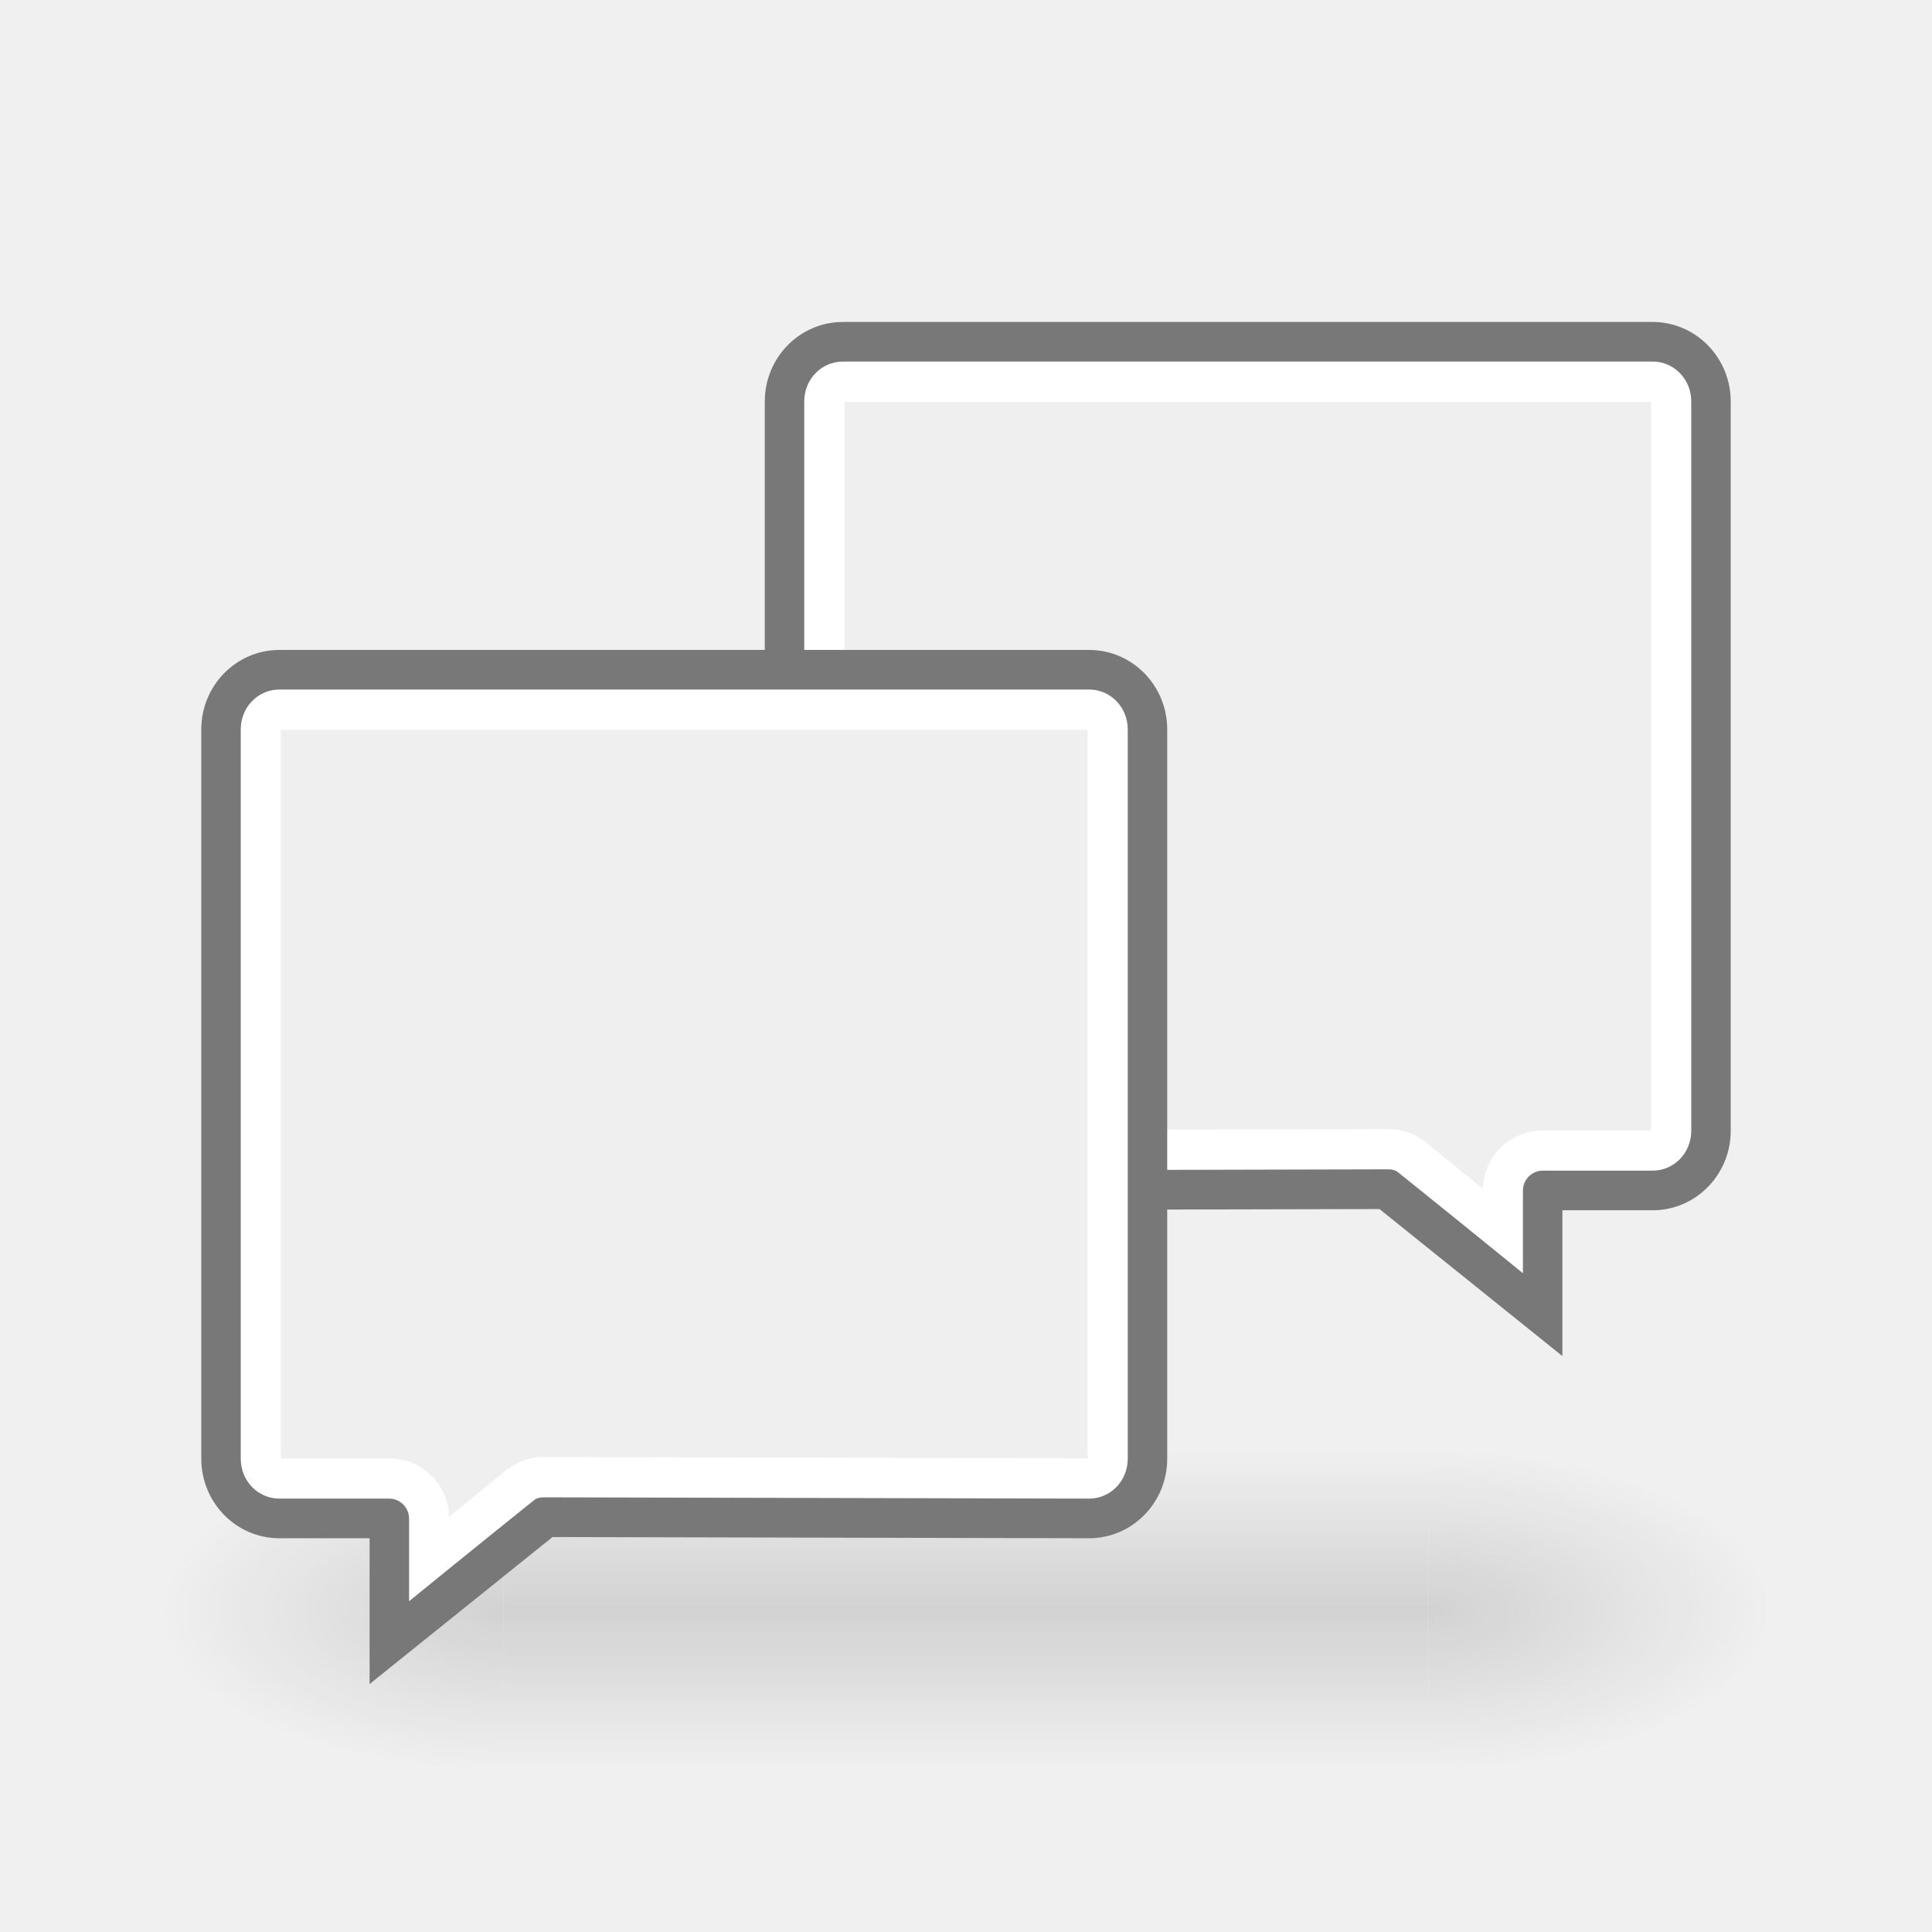
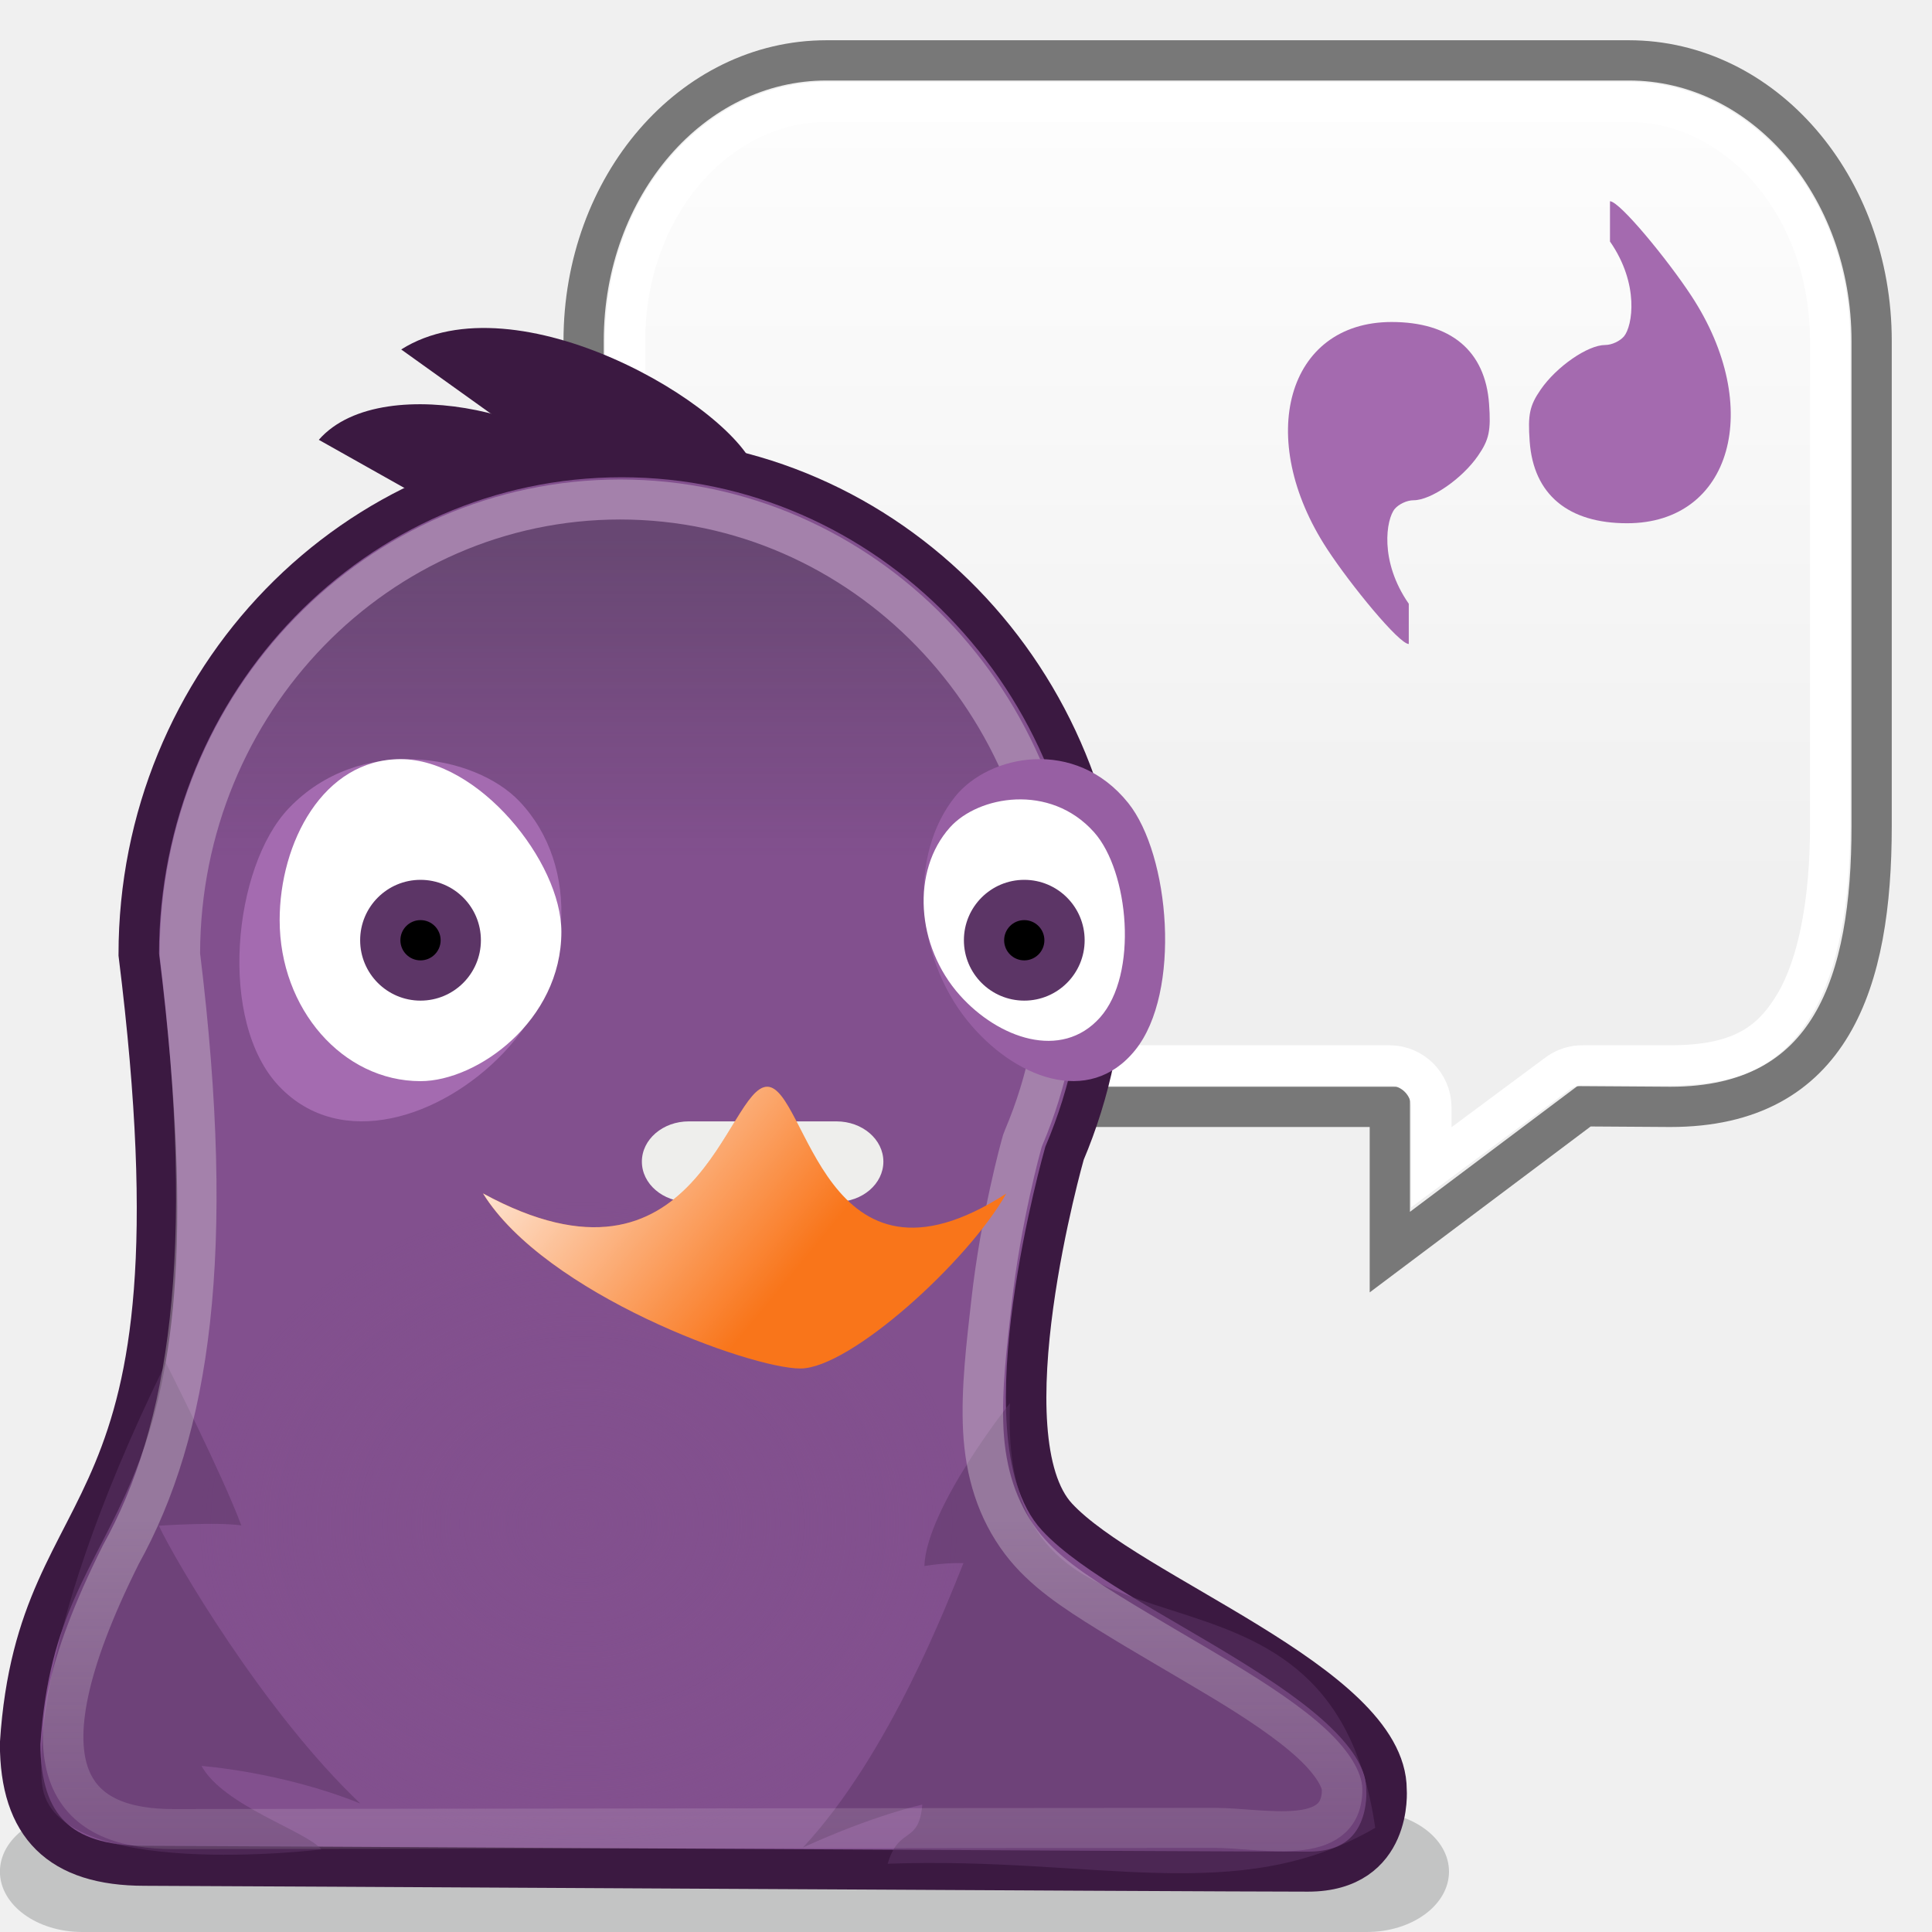
<svg xmlns="http://www.w3.org/2000/svg" xmlns:xlink="http://www.w3.org/1999/xlink" width="48px" height="48px" id="svg4345">
  <defs id="defs4347">
+     <linearGradient id="linearGradient6563">
+       <stop style="stop-color:white;stop-opacity:1;" offset="0" id="stop6565" />
+       <stop style="stop-color:white;stop-opacity:0;" offset="1" id="stop6567" />
+     </linearGradient>
+     <linearGradient id="linearGradient6537">
+       <stop style="stop-color:white;stop-opacity:1;" offset="0" id="stop6539" />
+       <stop style="stop-color:white;stop-opacity:0;" offset="1" id="stop6541" />
+     </linearGradient>
+     <linearGradient id="linearGradient6506">
+       <stop style="stop-color:#eeeeec;stop-opacity:1;" offset="0" id="stop6508" />
+       <stop style="stop-color:#eeeeec;stop-opacity:0;" offset="1" id="stop6510" />
+     </linearGradient>
+     <linearGradient id="linearGradient6493">
+       <stop style="stop-color:#eeeeec;stop-opacity:1;" offset="0" id="stop6495" />
+       <stop style="stop-color:#eeeeec;stop-opacity:0;" offset="1" id="stop6497" />
+     </linearGradient>
+     <linearGradient id="linearGradient5304">
+       <stop style="stop-color:#2e3436;stop-opacity:1;" offset="0" id="stop5306" />
+       <stop style="stop-color:#2e3436;stop-opacity:0;" offset="1" id="stop5308" />
+     </linearGradient>
+     <linearGradient id="linearGradient5280">
+       <stop style="stop-color:#82508e;stop-opacity:1;" offset="0" id="stop5282" />
+       <stop style="stop-color:#82508e;stop-opacity:0;" offset="1" id="stop5284" />
+     </linearGradient>
    <linearGradient id="linearGradient2804">
      <stop style="stop-color:black;stop-opacity:0;" offset="0" id="stop2806" />
      <stop id="stop2812" offset="0.5" style="stop-color:black;stop-opacity:1;" />
      <stop style="stop-color:black;stop-opacity:0;" offset="1" id="stop2808" />
-     </linearGradient>
-     <linearGradient xlink:href="#linearGradient2804" id="linearGradient1516" gradientUnits="userSpaceOnUse" x1="21.875" y1="48.001" x2="21.875" y2="40" />
-     <radialGradient xlink:href="#linearGradient2781" id="radialGradient1514" gradientUnits="userSpaceOnUse" gradientTransform="matrix(2,0,0,0.8,36,8.8)" cx="1" cy="44" fx="1" fy="44" r="5" />
-     <linearGradient id="linearGradient2781">
-       <stop style="stop-color:black;stop-opacity:1;" offset="0" id="stop2783" />
-       <stop style="stop-color:black;stop-opacity:0;" offset="1" id="stop2785" />
-     </linearGradient>
-     <radialGradient xlink:href="#linearGradient2781" id="radialGradient1512" gradientUnits="userSpaceOnUse" gradientTransform="matrix(2,0,0,0.8,-13,-79.2)" cx="1" cy="44" fx="1" fy="44" r="5" />
-     <linearGradient id="linearGradient5235">
-       <stop style="stop-color:#2e3436;stop-opacity:1;" offset="0" id="stop5237" />
-       <stop style="stop-color:#2e3436;stop-opacity:0;" offset="1" id="stop5239" />
    </linearGradient>
    <radialGradient xlink:href="#linearGradient25546" id="radialGradient25572" gradientUnits="userSpaceOnUse" gradientTransform="matrix(1,0,0,0.994693,0,4.16407e-2)" cx="7.884" cy="1.51" fx="7.884" fy="1.51" r="8.488" />
    <radialGradient xlink:href="#linearGradient25546" id="radialGradient25568" gradientUnits="userSpaceOnUse" gradientTransform="matrix(1,0,0,0.994693,0,4.16407e-2)" cx="7.884" cy="0.145" fx="7.884" fy="0.145" r="8.488" />
    <linearGradient id="linearGradient25546">
      <stop style="stop-color:white;stop-opacity:1;" offset="0" id="stop25548" />
      <stop style="stop-color:white;stop-opacity:0;" offset="1" id="stop25550" />
    </linearGradient>
    <radialGradient xlink:href="#linearGradient25546" id="radialGradient25554" cx="7.884" cy="2.624" fx="7.884" fy="2.624" r="8.488" gradientTransform="matrix(1.131317,0,0,1.125313,-1.035262,-0.301139)" gradientUnits="userSpaceOnUse" />
    <linearGradient id="linearGradient3800">
      <stop style="stop-color:#f4d9b1;stop-opacity:1;" offset="0" id="stop3802" />
      <stop style="stop-color:#df9725;stop-opacity:1;" offset="1" id="stop3804" />
    </linearGradient>
-     <linearGradient id="linearGradient3816">
-       <stop style="stop-color:#000000;stop-opacity:1;" offset="0" id="stop3818" />
-       <stop style="stop-color:#000000;stop-opacity:0;" offset="1" id="stop3820" />
-     </linearGradient>
-     <radialGradient xlink:href="#linearGradient3816" id="radialGradient4179" gradientUnits="userSpaceOnUse" cx="31.113" cy="19.009" fx="31.113" fy="19.009" r="8.662" />
-     <radialGradient xlink:href="#linearGradient5235" id="radialGradient5241" cx="23.235" cy="40.689" fx="23.235" fy="40.689" r="16.957" gradientTransform="matrix(1,0,0,0.133183,0,35.2699)" gradientUnits="userSpaceOnUse" />
+     <radialGradient xlink:href="#linearGradient5280" id="radialGradient5286" cx="15.005" cy="39.809" fx="15.005" fy="39.809" r="9.723" gradientTransform="matrix(1,0,0,0.732283,0,10.65742)" gradientUnits="userSpaceOnUse" />
+     <linearGradient xlink:href="#linearGradient5304" id="linearGradient5310" x1="12.606" y1="15.069" x2="12.606" y2="23.044" gradientUnits="userSpaceOnUse" />
+     <linearGradient xlink:href="#linearGradient6493" id="linearGradient6499" x1="3.311" y1="43.5" x2="5.692" y2="43.5" gradientUnits="userSpaceOnUse" />
+     <linearGradient xlink:href="#linearGradient6506" id="linearGradient6512" x1="15.646" y1="39.743" x2="15.646" y2="53.502" gradientUnits="userSpaceOnUse" />
+     <linearGradient xlink:href="#linearGradient6537" id="linearGradient6543" x1="30.5" y1="0.034" x2="30.5" y2="23.559" gradientUnits="userSpaceOnUse" />
+     <linearGradient xlink:href="#linearGradient6563" id="linearGradient6569" x1="-1.684" y1="39.902" x2="5.537" y2="44.272" gradientUnits="userSpaceOnUse" />
+     <linearGradient xlink:href="#linearGradient6563" id="linearGradient6573" gradientUnits="userSpaceOnUse" x1="12.013" y1="38.95" x2="5.537" y2="44.272" />
  </defs>
  <g id="layer1">
-     <g id="g1504" style="opacity:0.127" transform="matrix(0.851064,0,0,0.999995,3.148928,-3.9998)">
-       <rect transform="scale(-1,-1)" y="-48" x="-11" height="8" width="10" id="rect1506" style="opacity:1;color:black;fill:url(#radialGradient1512);fill-opacity:1;fill-rule:nonzero;stroke:none;stroke-width:1;stroke-linecap:square;stroke-linejoin:round;marker:none;marker-start:none;marker-mid:none;marker-end:none;stroke-miterlimit:4;stroke-dasharray:none;stroke-dashoffset:1.2;stroke-opacity:1;visibility:visible;display:inline;overflow:visible" />
-       <rect y="40" x="38" height="8" width="10" id="rect1508" style="opacity:1;color:black;fill:url(#radialGradient1514);fill-opacity:1;fill-rule:nonzero;stroke:none;stroke-width:1;stroke-linecap:square;stroke-linejoin:round;marker:none;marker-start:none;marker-mid:none;marker-end:none;stroke-miterlimit:4;stroke-dasharray:none;stroke-dashoffset:1.2;stroke-opacity:1;visibility:visible;display:inline;overflow:visible" />
-       <rect y="40" x="11" height="8" width="27" id="rect1510" style="opacity:1;color:black;fill:url(#linearGradient1516);fill-opacity:1;fill-rule:nonzero;stroke:none;stroke-width:1;stroke-linecap:square;stroke-linejoin:round;marker:none;marker-start:none;marker-mid:none;marker-end:none;stroke-miterlimit:4;stroke-dasharray:none;stroke-dashoffset:1.2;stroke-opacity:1;visibility:visible;display:inline;overflow:visible" />
-     </g>
-     <path style="opacity:0.528;fill:url(#radialGradient5241);fill-opacity:1;stroke:none;stroke-width:1;stroke-miterlimit:4;stroke-dasharray:none;stroke-opacity:1" id="path4340" d="M 40.192 40.689 A 16.957 2.258 0 1 1  6.278,40.689 A 16.957 2.258 0 1 1  40.192 40.689 z" transform="matrix(1.208941,0,0,1.980928,3.410841,15.87176)" />
-     <path style="opacity:1;fill:#efefef;fill-opacity:1;stroke:#787878;stroke-width:0.955;stroke-miterlimit:4;stroke-dasharray:none;stroke-opacity:1" d="M 2.875,7.5 C 2.121,7.5 1.5,8.127 1.5,8.906 L 1.5,15.719 L 1.5,18.469 L 1.5,26.189 C 1.5,26.969 2.121,27.595 2.875,27.595 L 5.5,27.595 L 5.5,30.533 L 9.202,27.566 L 22.125,27.595 C 22.879,27.595 23.5,26.969 23.5,26.189 L 23.5,18.469 L 23.5,15.719 L 23.5,8.906 C 23.5,8.127 22.879,7.5 22.125,7.5 L 16.156,7.5 L 8.375,7.5 L 2.875,7.5 z " id="path4334" transform="matrix(-1.045455,0,0,1.048433,44.0682,0.636752)" />
-     <path style="opacity:1;fill:none;fill-opacity:1;stroke:white;stroke-width:0.955;stroke-miterlimit:4;stroke-dasharray:none;stroke-opacity:1" id="path4336" d="M 2.875,8.438 C 2.647,8.438 2.438,8.631 2.438,8.906 L 2.438,15.719 L 2.438,18.469 L 2.438,26.188 C 2.438,26.463 2.647,26.656 2.875,26.656 L 5.5,26.656 C 6.015,26.663 6.431,27.079 6.438,27.594 L 6.438,28.562 L 8.594,26.812 C 8.765,26.685 8.974,26.619 9.188,26.625 L 22.125,26.656 C 22.353,26.656 22.562,26.463 22.562,26.188 L 22.562,18.469 L 22.562,15.719 L 22.562,8.906 C 22.562,8.631 22.353,8.438 22.125,8.438 L 16.156,8.438 L 8.375,8.438 L 2.875,8.438 z " transform="matrix(-1.045455,0,0,1.048433,44.0682,0.636752)" />
-     <path transform="matrix(2.539812,0,0,0.410815,-52.0204,75.74948)" style="opacity:1;color:black;fill:url(#radialGradient4179);fill-opacity:1;fill-rule:evenodd;stroke:none;stroke-width:1px;stroke-linecap:round;stroke-linejoin:round;marker:none;marker-start:none;marker-mid:none;marker-end:none;stroke-miterlimit:4;stroke-dasharray:none;stroke-dashoffset:0;stroke-opacity:1;visibility:visible;display:inline;overflow:visible" id="path4306" d="M 39.775 19.009 A 8.662 8.662 0 1 1  22.451,19.009 A 8.662 8.662 0 1 1  39.775 19.009 z" />
-     <path style="opacity:1;fill:#efefef;fill-opacity:1;stroke:#787878;stroke-width:0.955;stroke-miterlimit:4;stroke-dasharray:none;stroke-opacity:1" d="M 2.875,7.5 C 2.121,7.5 1.5,8.127 1.5,8.906 L 1.5,15.719 L 1.5,18.469 L 1.5,26.189 C 1.5,26.969 2.121,27.595 2.875,27.595 L 5.5,27.595 L 5.5,30.533 L 9.202,27.566 L 22.125,27.595 C 22.879,27.595 23.5,26.969 23.5,26.189 L 23.5,18.469 L 23.5,15.719 L 23.5,8.906 C 23.5,8.127 22.879,7.5 22.125,7.5 L 16.156,7.5 L 8.375,7.5 L 2.875,7.5 z " id="rect1326" transform="matrix(1.045455,0,0,1.048433,3.931818,8.785079)" />
-     <path style="opacity:1;fill:none;fill-opacity:1;stroke:white;stroke-width:0.955;stroke-miterlimit:4;stroke-dasharray:none;stroke-opacity:1" id="path5034" d="M 2.875,8.438 C 2.647,8.438 2.438,8.631 2.438,8.906 L 2.438,15.719 L 2.438,18.469 L 2.438,26.188 C 2.438,26.463 2.647,26.656 2.875,26.656 L 5.5,26.656 C 6.015,26.663 6.431,27.079 6.438,27.594 L 6.438,28.562 L 8.594,26.812 C 8.765,26.685 8.974,26.619 9.188,26.625 L 22.125,26.656 C 22.353,26.656 22.562,26.463 22.562,26.188 L 22.562,18.469 L 22.562,15.719 L 22.562,8.906 C 22.562,8.631 22.353,8.438 22.125,8.438 L 16.156,8.438 L 8.375,8.438 L 2.875,8.438 z " transform="matrix(1.045455,0,0,1.048433,3.931818,8.785079)" />
+     <rect style="opacity:0.231;fill:#2e3436;fill-opacity:1;stroke:none;stroke-width:1;stroke-miterlimit:4;stroke-dasharray:none;stroke-opacity:1" id="rect6514" width="5.022" height="5.225" x="42.978" y="44" rx="0.285" ry="2.613" transform="matrix(7.168827,0,0,0.574134,-308.1037,19.73808)" />
+     <path style="fill:none;fill-opacity:1;stroke:white;stroke-width:1;stroke-miterlimit:4;stroke-opacity:1" id="path6504" d="M 20.531,2.5 C 17.818,2.5 15.5,5.079 15.5,8.469 L 15.5,20.531 C 15.5,23.921 17.818,26.5 20.531,26.5 L 34.531,26.5 C 35.082,26.503 35.528,26.949 35.531,27.5 L 35.531,29.094 L 38.75,26.688 C 38.923,26.564 39.131,26.498 39.344,26.5 L 41.5,26.5 C 43.246,26.5 44.035,25.932 44.625,24.938 C 45.215,23.943 45.5,22.371 45.5,20.531 L 45.5,8.469 C 45.5,5.079 43.182,2.5 40.469,2.5 L 20.531,2.5 z " />
+     <path style="fill:#efefef;fill-opacity:1;stroke:#787878;stroke-width:1;stroke-miterlimit:4;stroke-opacity:1" d="M 20.531,1.5 C 17.193,1.5 14.5,4.611 14.5,8.469 L 14.5,20.531 C 14.5,24.389 17.193,27.5 20.531,27.5 L 34.53,27.5 L 34.53,31.108 L 39.354,27.486 L 41.5,27.5 C 45.513,27.5 46.5,24.383 46.5,20.531 L 46.5,8.469 C 46.5,4.611 43.807,1.5 40.469,1.5 L 20.531,1.5 z " id="rect5498" />
+     <path style="fill:url(#linearGradient6543);fill-opacity:1.0;stroke:white;stroke-width:1;stroke-miterlimit:4;stroke-opacity:1" id="path6535" d="M 20.531,2.531 C 17.842,2.531 15.531,5.097 15.531,8.469 L 15.531,20.531 C 15.531,23.903 17.842,26.469 20.531,26.469 L 34.531,26.469 C 35.098,26.476 35.555,26.934 35.562,27.5 L 35.562,29 L 38.719,26.656 C 38.902,26.529 39.121,26.463 39.344,26.469 L 41.5,26.469 C 43.236,26.469 44.01,25.922 44.594,24.938 C 45.178,23.953 45.469,22.368 45.469,20.531 L 45.469,8.469 C 45.469,5.097 43.158,2.531 40.469,2.531 L 20.531,2.531 z " />
+     <path style="opacity:1;fill:#82508e;fill-opacity:1;stroke:#3b1941;stroke-width:1.006;stroke-miterlimit:4;stroke-dasharray:none;stroke-opacity:1" d="M 15,13 C 8.376,13 3,18.6 3,25.5 C 4.846,40.483 0.493,38.484 0.053,45.338 C 0.053,47.422 1.038,48.413 3.145,48.413 C 4.332,48.413 29.36,48.56 32.051,48.56 C 34.165,48.56 34,46.5 34,46.5 C 34,43.835 27.598,41.598 25.813,39.642 C 23.985,37.641 26,30.5 26,30.5 C 26.641,28.97 27,27.275 27,25.5 C 27,18.6 21.624,13 15,13 z " id="path5176" transform="matrix(1,0,0,0.988192,0.447354,-1.486208)" />
+     <path style="opacity:1;fill:url(#radialGradient5286);fill-opacity:1;stroke:none;stroke-width:1;stroke-miterlimit:4;stroke-dasharray:none;stroke-opacity:1" id="path5273" d="M 24.727 39.809 A 9.723 7.12 0 1 1  5.282,39.809 A 9.723 7.12 0 1 1  24.727 39.809 z" transform="matrix(0.977113,0,0,1.123653,-0.214066,-6.870732)" />
+     <path style="opacity:0.515;fill:#5c3466;fill-opacity:1;stroke:none;stroke-width:1;stroke-miterlimit:4;stroke-opacity:1" d="M -42.834,47.629 C -42.834,47.629 -43.267,44.688 -40.223,37.951 C -40.223,37.951 -39.031,40.51 -38.632,41.679 C -39.154,41.596 -40.372,41.686 -40.372,41.686 C -40.038,42.463 -38.164,45.952 -36.121,48.058 C -37.78,47.329 -39.471,47.196 -39.471,47.196 C -39.01,48.112 -37.25,48.692 -36.944,49.111 C -36.944,49.111 -42.597,49.864 -42.834,47.629 z " id="rect5312" transform="matrix(1.177457,0,0,1.083194,51.48278,-7.248017)" />
+     <path style="opacity:0.515;fill:#5c3466;fill-opacity:1;stroke:none;stroke-width:1;stroke-miterlimit:4;stroke-opacity:1" d="M -49.442,47.415 C -48.365,40.274 -40.69,44.766 -40.961,37.951 C -40.961,37.951 -39.025,40.28 -38.974,41.581 C -39.496,41.499 -39.882,41.516 -39.882,41.516 C -39.548,42.294 -38.197,45.748 -36.154,47.854 C -37.814,47.125 -38.926,46.898 -38.926,46.898 C -38.848,47.795 -38.376,47.369 -38.123,48.215 C -42.942,48.047 -46.253,49.196 -49.442,47.415 z " id="path5317" transform="matrix(-1.070093,0,0,1.114946,-18.74027,-7.453016)" />
+     <path transform="matrix(1,0,0,0.988192,0.40625,-1.486208)" style="opacity:0.31;fill:url(#linearGradient5310);fill-opacity:1;stroke:url(#linearGradient6512);stroke-width:1.006;stroke-miterlimit:4;stroke-opacity:1" d="M 15,14.062 C 8.988,14.062 4.079,19.138 4.062,25.469 C 4.062,25.479 4.062,25.489 4.062,25.5 C 4.974,33.021 4.306,37.47 2.594,40.594 C -0.198,46.245 1.561,47.49 3.903,47.49 C 5.84,47.49 23.958,47.46 29.784,47.46 C 30.951,47.46 32.938,47.965 32.938,46.5 C 32.938,46.278 32.738,45.861 32.188,45.344 C 31.637,44.826 30.814,44.27 29.906,43.719 C 28.998,43.167 28.028,42.609 27.156,42.062 C 26.284,41.516 25.512,41.006 24.969,40.281 C 24.359,39.467 24.079,38.51 24.024,37.469 C 23.97,36.427 24.108,35.31 24.225,34.25 C 24.458,32.13 24.969,30.281 24.969,30.281 C 24.984,30.217 25.005,30.154 25.031,30.094 C 25.619,28.692 25.938,27.131 25.938,25.5 C 25.938,19.154 21.022,14.062 15,14.062 z " id="path5241" />
+     <path transform="matrix(-1.162197,-1.219912,1.095788,-1.150206,-4.404363,64.58016)" style="opacity:1;fill:#a46bb0;fill-opacity:1;stroke:none;stroke-width:1;stroke-miterlimit:4;stroke-opacity:1" d="M 13.257,24.626 C 13.257,26.227 11.828,27.317 10.864,27.317 C 9.543,27.317 8.471,26.017 8.471,24.416 C 8.471,23.024 9.206,21.515 10.527,21.515 C 11.848,21.515 13.257,23.361 13.257,24.626 z " id="path5160" />
+     <path transform="matrix(1.46245,0,0,1.378883,-5.440518,-10.80605)" style="opacity:1;fill:white;fill-opacity:1;stroke:none;stroke-width:1;stroke-miterlimit:4;stroke-opacity:1" d="M 13.257,24.626 C 13.257,26.227 11.828,27.317 10.864,27.317 C 9.543,27.317 8.471,26.017 8.471,24.416 C 8.471,23.024 9.206,21.515 10.527,21.515 C 11.848,21.515 13.257,23.361 13.257,24.626 z " id="path5157" />
+     <path style="opacity:1;fill:#5c3566;fill-opacity:1;stroke:none;stroke-width:1;stroke-miterlimit:4;stroke-dasharray:none;stroke-opacity:1" id="path5162" d="M 11.411 24.312 A 1.241 1.295 0 1 1  8.929,24.312 A 1.241 1.295 0 1 1  11.411 24.312 z" transform="matrix(1.208632,0,0,1.158617,-1.844007,-4.808565)" />
+     <path style="opacity:1;fill:black;fill-opacity:1;stroke:none;stroke-width:1;stroke-miterlimit:4;stroke-dasharray:none;stroke-opacity:1" id="path5164" d="M 11.411 24.312 A 1.241 1.295 0 1 1  8.929,24.312 A 1.241 1.295 0 1 1  11.411 24.312 z" transform="matrix(0.402878,0,0,0.386209,6.350228,13.9706)" />
+     <path transform="matrix(0.871648,-1.084366,-0.821841,-1.022405,36.71113,59.50016)" style="opacity:1;fill:#975fa3;fill-opacity:1;stroke:none;stroke-width:1;stroke-miterlimit:4;stroke-opacity:1" d="M 13.257,24.626 C 13.257,26.227 11.828,27.317 10.864,27.317 C 9.543,27.317 8.471,26.017 8.471,24.416 C 8.471,23.024 9.206,21.515 10.527,21.515 C 11.848,21.515 13.257,23.361 13.257,24.626 z " id="path5167" />
+     <path transform="matrix(0.726374,-0.813272,-0.684868,-0.766801,34.41717,50.34012)" style="opacity:1;fill:white;fill-opacity:1;stroke:none;stroke-width:1;stroke-miterlimit:4;stroke-opacity:1" d="M 13.257,24.626 C 13.257,26.227 11.828,27.317 10.864,27.317 C 9.543,27.317 8.471,26.017 8.471,24.416 C 8.471,23.024 9.206,21.515 10.527,21.515 C 11.848,21.515 13.257,23.361 13.257,24.626 z " id="path5169" />
+     <path style="opacity:1;fill:#5c3566;fill-opacity:1;stroke:none;stroke-width:1;stroke-miterlimit:4;stroke-dasharray:none;stroke-opacity:1" id="path5171" d="M 11.411 24.312 A 1.241 1.295 0 1 1  8.929,24.312 A 1.241 1.295 0 1 1  11.411 24.312 z" transform="matrix(1.208632,0,0,1.158617,13.15599,-4.808572)" />
+     <path style="opacity:1;fill:black;fill-opacity:1;stroke:none;stroke-width:1;stroke-miterlimit:4;stroke-dasharray:none;stroke-opacity:1" id="path5173" d="M 11.411 24.312 A 1.241 1.295 0 1 1  8.929,24.312 A 1.241 1.295 0 1 1  11.411 24.312 z" transform="matrix(0.402878,0,0,0.386209,21.35023,13.9706)" />
+     <rect style="opacity:1;fill:#eeeeec;fill-opacity:1;stroke:none;stroke-width:1;stroke-miterlimit:4;stroke-dasharray:none;stroke-opacity:1" id="rect5215" width="5.607" height="2.179" x="16" y="27" transform="matrix(1.070064,0,0,0.918028,-1.173674,3.073548)" rx="1.089" ry="1.089" />
+     <path transform="matrix(1.180326,0,0,0.867993,13.1795,-6.80859)" style="fill:#f9751a;fill-opacity:1;stroke:none;stroke-width:1.028;stroke-miterlimit:4;stroke-opacity:1" d="M -0.999,42.004 C 3.519,45.348 4.128,38.95 4.983,38.95 C 5.826,38.95 6.172,45.376 10.015,42.008 C 9.207,43.955 6.727,47.015 5.681,47.015 C 4.623,47.015 0.312,44.881 -0.999,42.004 z " id="rect5187" />
+     <path transform="matrix(1.236264,0,0,0.549587,-6.482886,4.775206)" style="fill:#3b1941;fill-opacity:1;stroke:none;stroke-width:1;stroke-miterlimit:4;stroke-opacity:1" d="M 11.651,11.194 C 12.964,7.815 17,10.434 17,12.892 L 13.738,13.835 L 11.651,11.194 z " id="path5192" />
+     <path transform="matrix(1.50247,0,0,1,-7.59464,-1.139701)" style="fill:#3b1941;fill-opacity:1;stroke:none;stroke-width:1;stroke-miterlimit:4;stroke-opacity:1" d="M 11.689,9.822 C 13.591,8.016 17.22,11.235 17.565,12.892 L 14.543,12.892 L 11.689,9.822 z " id="rect5189" />
+     <path style="opacity:1;fill:#a46aaf;fill-opacity:1" d="M 36.062,8 C 33.978,8 33.335,10.523 34.781,12.938 C 35.25,13.721 36.21,15 36.403,15 L 36.403,14.125 C 35.812,13.197 35.955,12.283 36.125,12.062 C 36.203,11.962 36.363,11.875 36.5,11.875 C 36.842,11.875 37.464,11.409 37.781,10.906 C 38.002,10.556 38.038,10.361 38,9.781 C 37.925,8.618 37.229,8 36.062,8 z " id="path6521" transform="matrix(1.249263,0,0,1.142857,-10.47637,-1.142855)" />
+     <path style="opacity:1;fill:#a46aaf;fill-opacity:1" d="M 36.062,8 C 33.978,8 33.335,10.523 34.781,12.938 C 35.25,13.721 36.21,15 36.403,15 L 36.403,14.125 C 35.812,13.197 35.955,12.283 36.125,12.062 C 36.203,11.962 36.363,11.875 36.5,11.875 C 36.842,11.875 37.464,11.409 37.781,10.906 C 38.002,10.556 38.038,10.361 38,9.781 C 37.925,8.618 37.229,8 36.062,8 z " id="path6531" transform="matrix(-1.249263,0,0,-1.142857,85.47638,22.14286)" />
+     <path transform="matrix(1.180326,0,0,0.867993,13.1795,-6.80859)" style="fill:url(#linearGradient6569);fill-opacity:1.0;stroke:none;stroke-width:1.028;stroke-miterlimit:4;stroke-opacity:1" d="M -0.999,42.004 C 3.519,45.348 4.128,38.95 4.983,38.95 C 5.826,38.95 6.172,45.376 10.015,42.008 C 9.207,43.955 6.727,47.015 5.681,47.015 C 4.623,47.015 0.312,44.881 -0.999,42.004 z " id="path6561" />
  </g>
</svg>
